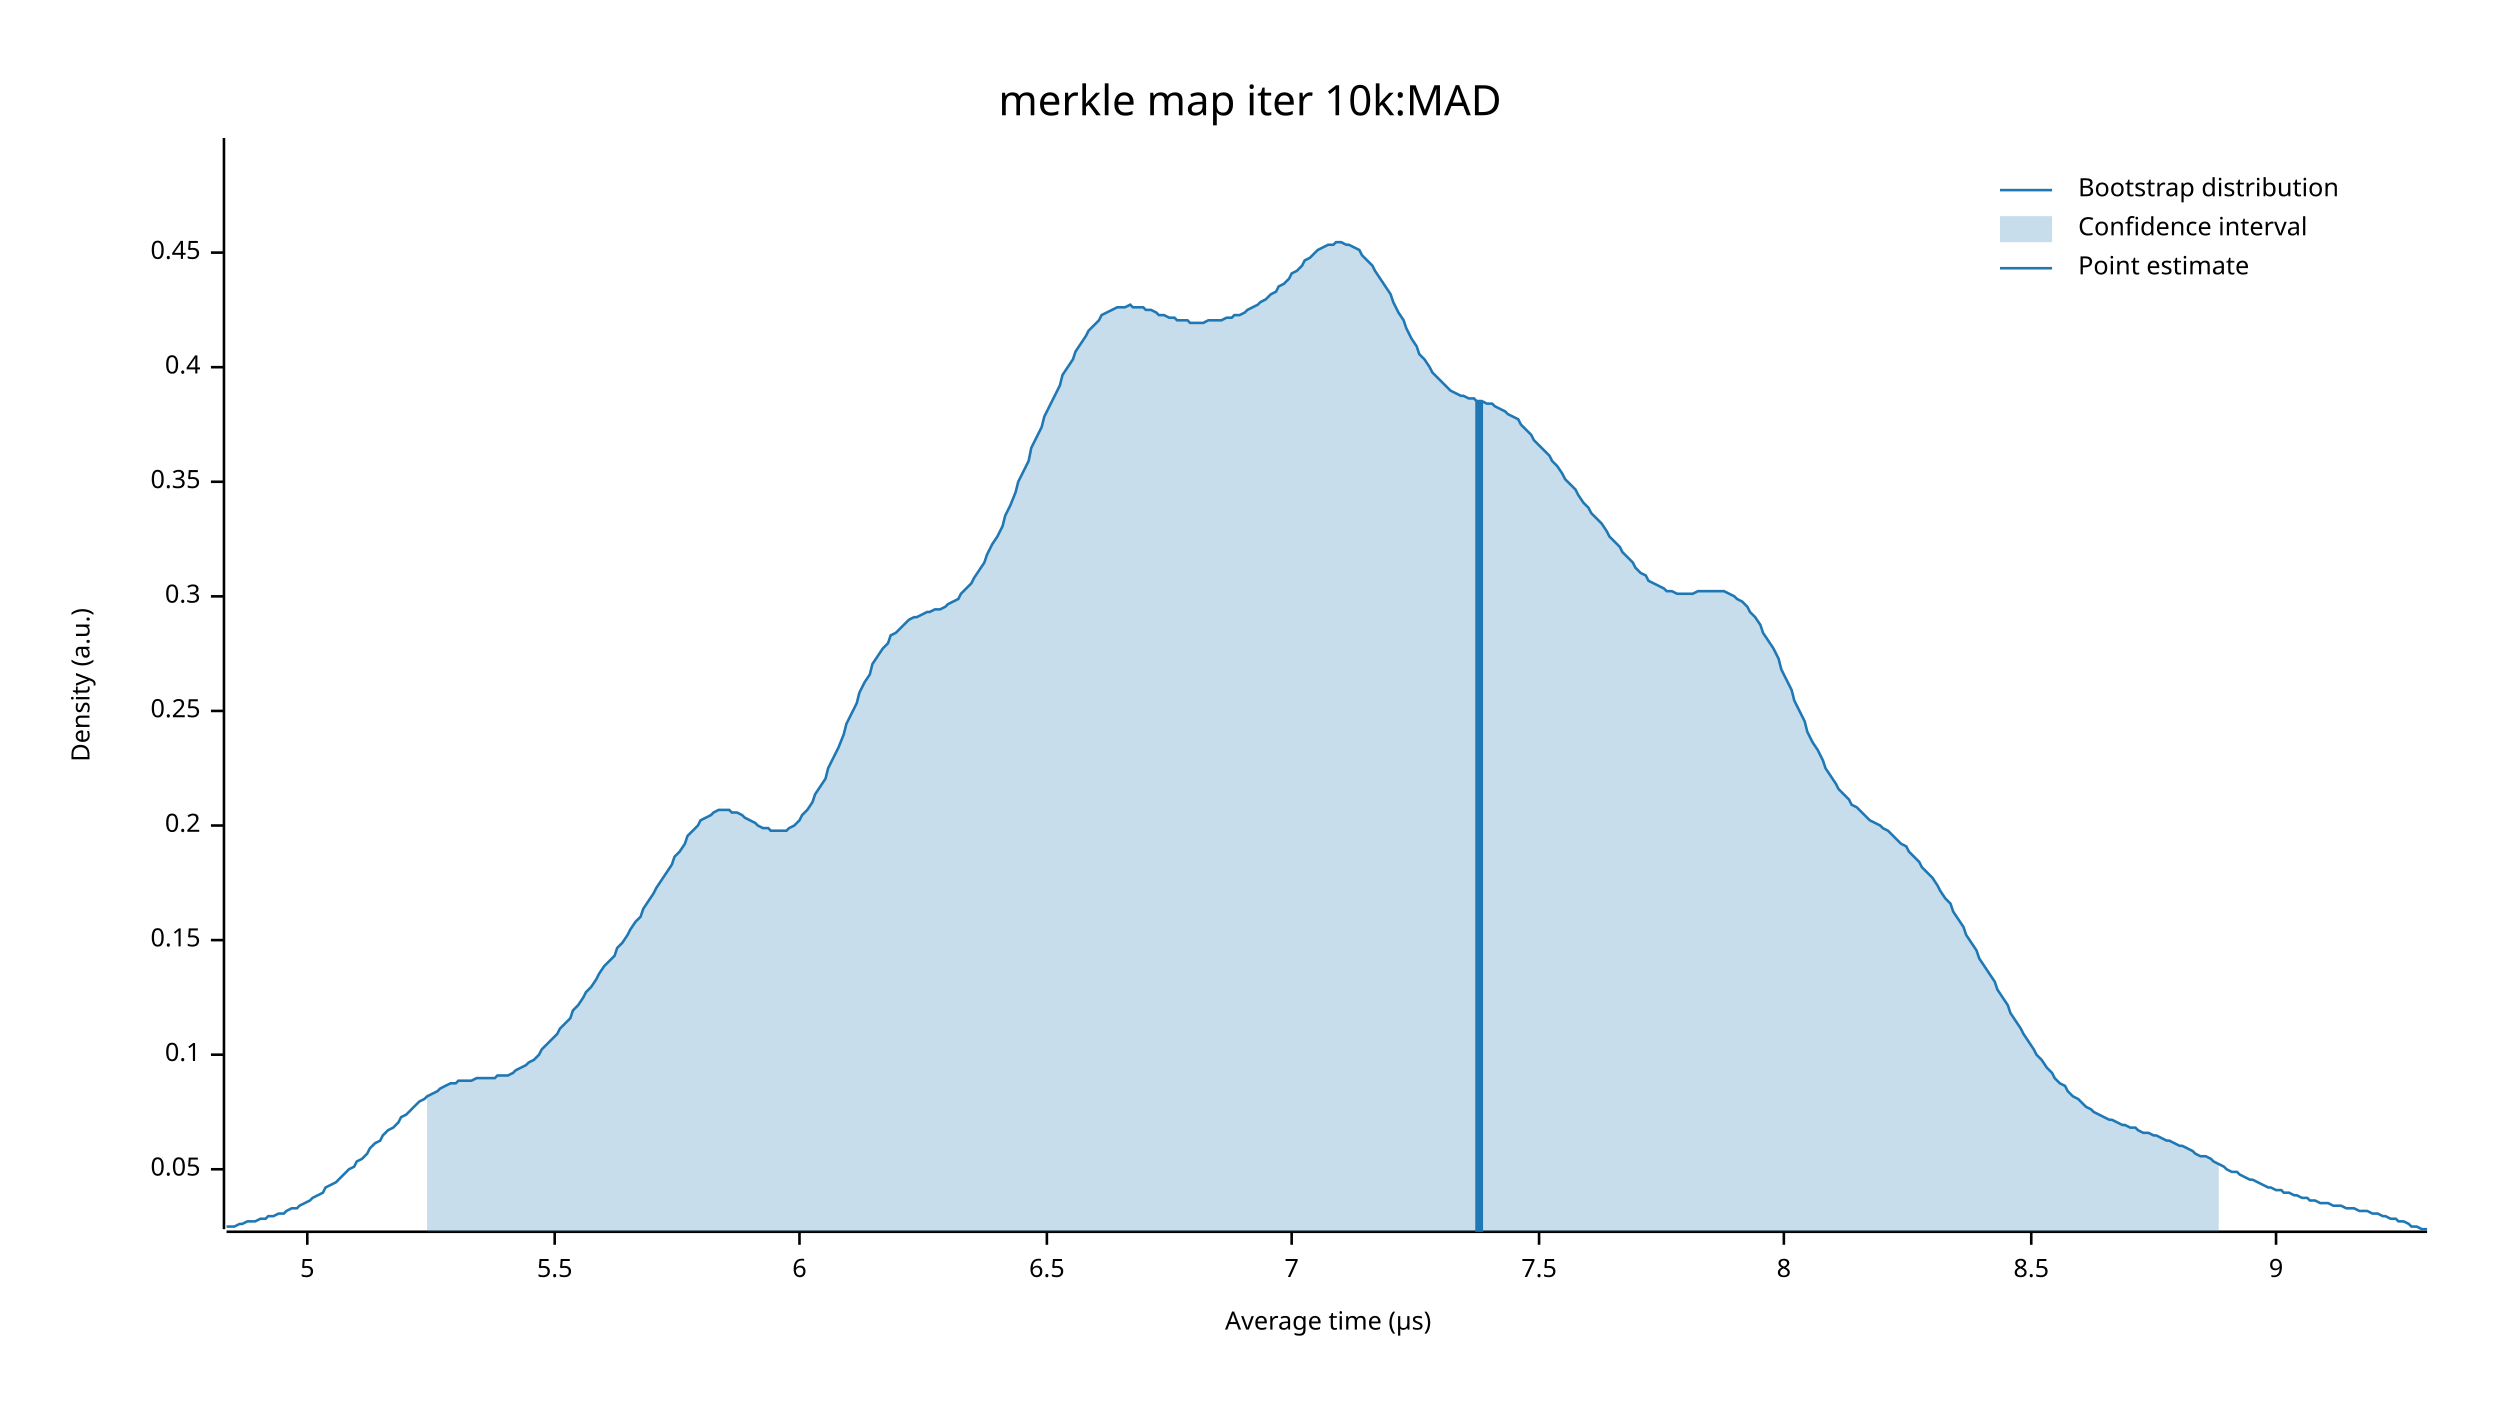
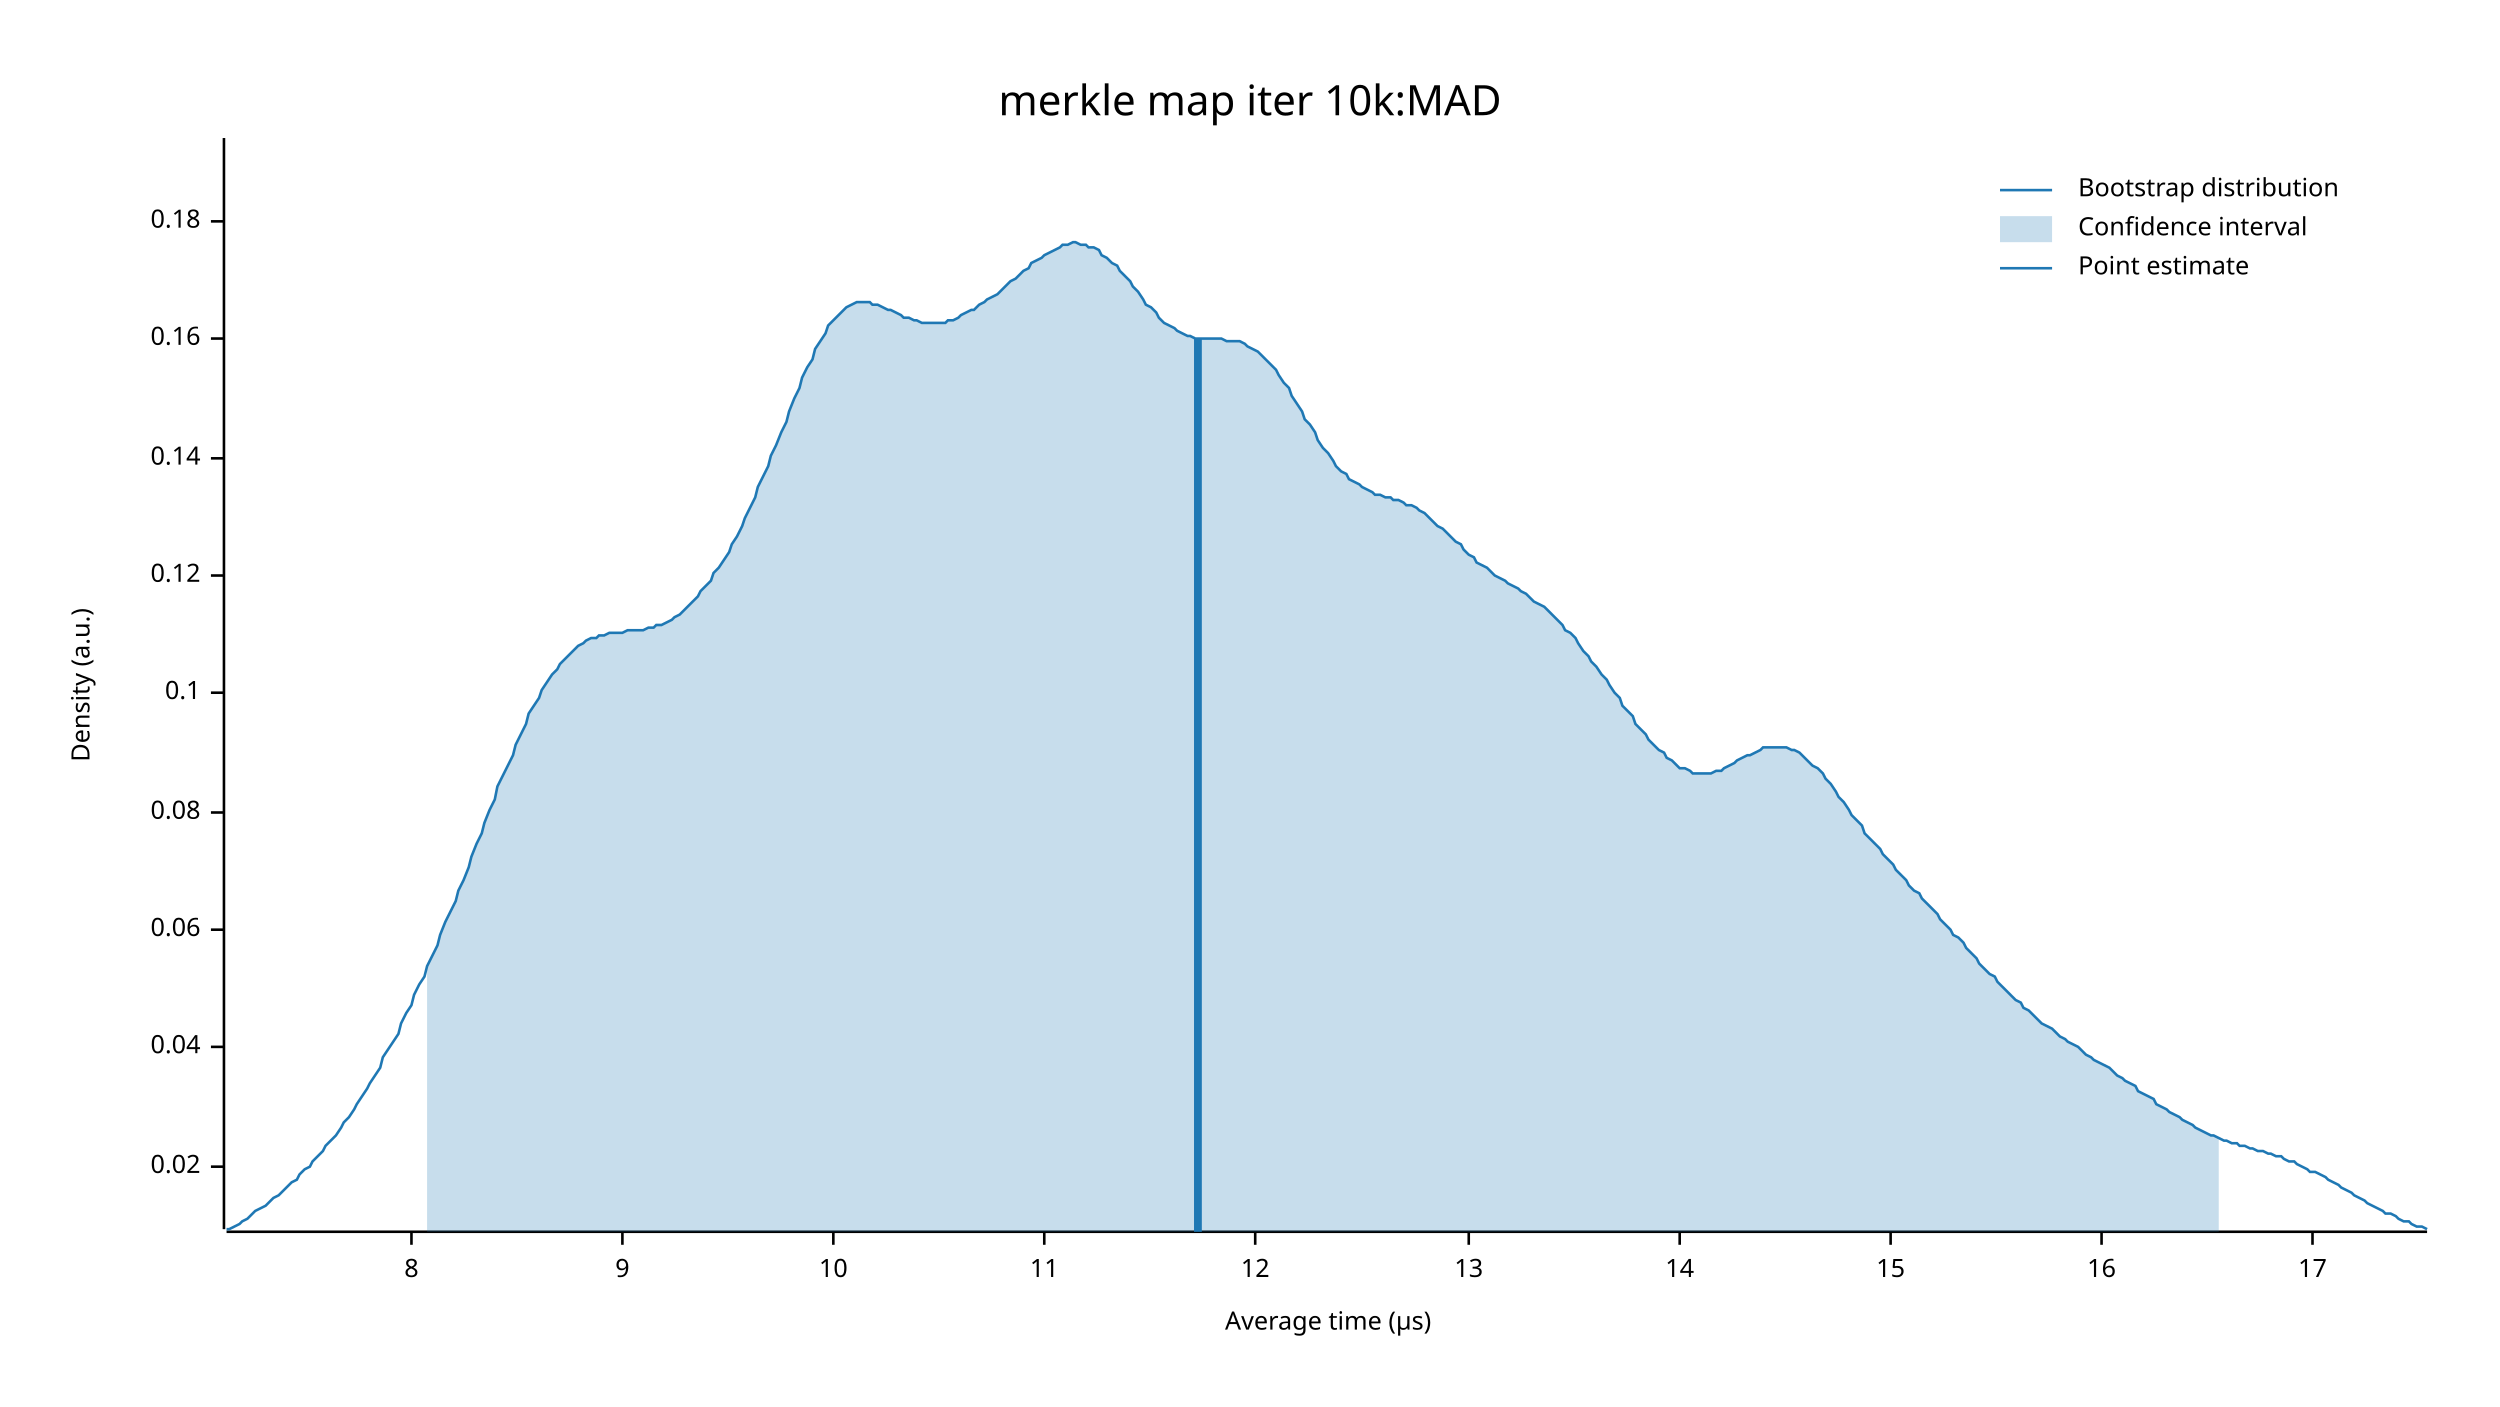
<svg xmlns="http://www.w3.org/2000/svg" width="960" height="540" viewBox="0 0 960 540">
  <text x="480" y="32" dy="0.76em" text-anchor="middle" font-family="sans-serif" font-size="16.129" opacity="1" fill="#000000">
merkle map iter 10k:MAD
</text>
  <text x="27" y="263" dy="0.76em" text-anchor="middle" font-family="sans-serif" font-size="9.677" opacity="1" fill="#000000" transform="rotate(270, 27, 263)">
Density (a.u.)
</text>
  <text x="510" y="513" dy="-0.5ex" text-anchor="middle" font-family="sans-serif" font-size="9.677" opacity="1" fill="#000000">
Average time (µs)
</text>
  <polyline fill="none" opacity="1" stroke="#000000" stroke-width="1" points="86,53 86,472 " />
-   <text x="77" y="449" dy="0.5ex" text-anchor="end" font-family="sans-serif" font-size="9.677" opacity="1" fill="#000000">
- 0.05
+   <text x="77" y="448" dy="0.5ex" text-anchor="end" font-family="sans-serif" font-size="9.677" opacity="1" fill="#000000">
+ 0.02
</text>
-   <polyline fill="none" opacity="1" stroke="#000000" stroke-width="1" points="81,449 86,449 " />
-   <text x="77" y="405" dy="0.5ex" text-anchor="end" font-family="sans-serif" font-size="9.677" opacity="1" fill="#000000">
+   <polyline fill="none" opacity="1" stroke="#000000" stroke-width="1" points="81,448 86,448 " />
+   <text x="77" y="402" dy="0.5ex" text-anchor="end" font-family="sans-serif" font-size="9.677" opacity="1" fill="#000000">
+ 0.04
+ </text>
+   <polyline fill="none" opacity="1" stroke="#000000" stroke-width="1" points="81,402 86,402 " />
+   <text x="77" y="357" dy="0.5ex" text-anchor="end" font-family="sans-serif" font-size="9.677" opacity="1" fill="#000000">
+ 0.06
+ </text>
+   <polyline fill="none" opacity="1" stroke="#000000" stroke-width="1" points="81,357 86,357 " />
+   <text x="77" y="312" dy="0.5ex" text-anchor="end" font-family="sans-serif" font-size="9.677" opacity="1" fill="#000000">
+ 0.08
+ </text>
+   <polyline fill="none" opacity="1" stroke="#000000" stroke-width="1" points="81,312 86,312 " />
+   <text x="77" y="266" dy="0.5ex" text-anchor="end" font-family="sans-serif" font-size="9.677" opacity="1" fill="#000000">
0.1
</text>
-   <polyline fill="none" opacity="1" stroke="#000000" stroke-width="1" points="81,405 86,405 " />
-   <text x="77" y="361" dy="0.5ex" text-anchor="end" font-family="sans-serif" font-size="9.677" opacity="1" fill="#000000">
- 0.15
+   <polyline fill="none" opacity="1" stroke="#000000" stroke-width="1" points="81,266 86,266 " />
+   <text x="77" y="221" dy="0.5ex" text-anchor="end" font-family="sans-serif" font-size="9.677" opacity="1" fill="#000000">
+ 0.12
</text>
-   <polyline fill="none" opacity="1" stroke="#000000" stroke-width="1" points="81,361 86,361 " />
-   <text x="77" y="317" dy="0.5ex" text-anchor="end" font-family="sans-serif" font-size="9.677" opacity="1" fill="#000000">
- 0.2
+   <polyline fill="none" opacity="1" stroke="#000000" stroke-width="1" points="81,221 86,221 " />
+   <text x="77" y="176" dy="0.5ex" text-anchor="end" font-family="sans-serif" font-size="9.677" opacity="1" fill="#000000">
+ 0.14
</text>
-   <polyline fill="none" opacity="1" stroke="#000000" stroke-width="1" points="81,317 86,317 " />
-   <text x="77" y="273" dy="0.5ex" text-anchor="end" font-family="sans-serif" font-size="9.677" opacity="1" fill="#000000">
- 0.25
+   <polyline fill="none" opacity="1" stroke="#000000" stroke-width="1" points="81,176 86,176 " />
+   <text x="77" y="130" dy="0.5ex" text-anchor="end" font-family="sans-serif" font-size="9.677" opacity="1" fill="#000000">
+ 0.16
</text>
-   <polyline fill="none" opacity="1" stroke="#000000" stroke-width="1" points="81,273 86,273 " />
-   <text x="77" y="229" dy="0.5ex" text-anchor="end" font-family="sans-serif" font-size="9.677" opacity="1" fill="#000000">
- 0.3
+   <polyline fill="none" opacity="1" stroke="#000000" stroke-width="1" points="81,130 86,130 " />
+   <text x="77" y="85" dy="0.5ex" text-anchor="end" font-family="sans-serif" font-size="9.677" opacity="1" fill="#000000">
+ 0.18
</text>
-   <polyline fill="none" opacity="1" stroke="#000000" stroke-width="1" points="81,229 86,229 " />
-   <text x="77" y="185" dy="0.5ex" text-anchor="end" font-family="sans-serif" font-size="9.677" opacity="1" fill="#000000">
- 0.35
- </text>
-   <polyline fill="none" opacity="1" stroke="#000000" stroke-width="1" points="81,185 86,185 " />
-   <text x="77" y="141" dy="0.5ex" text-anchor="end" font-family="sans-serif" font-size="9.677" opacity="1" fill="#000000">
- 0.4
- </text>
-   <polyline fill="none" opacity="1" stroke="#000000" stroke-width="1" points="81,141 86,141 " />
-   <text x="77" y="97" dy="0.5ex" text-anchor="end" font-family="sans-serif" font-size="9.677" opacity="1" fill="#000000">
- 0.45
- </text>
-   <polyline fill="none" opacity="1" stroke="#000000" stroke-width="1" points="81,97 86,97 " />
+   <polyline fill="none" opacity="1" stroke="#000000" stroke-width="1" points="81,85 86,85 " />
  <polyline fill="none" opacity="1" stroke="#000000" stroke-width="1" points="87,473 932,473 " />
-   <text x="118" y="483" dy="0.76em" text-anchor="middle" font-family="sans-serif" font-size="9.677" opacity="1" fill="#000000">
- 5
- </text>
-   <polyline fill="none" opacity="1" stroke="#000000" stroke-width="1" points="118,473 118,478 " />
-   <text x="213" y="483" dy="0.76em" text-anchor="middle" font-family="sans-serif" font-size="9.677" opacity="1" fill="#000000">
- 5.5
- </text>
-   <polyline fill="none" opacity="1" stroke="#000000" stroke-width="1" points="213,473 213,478 " />
-   <text x="307" y="483" dy="0.76em" text-anchor="middle" font-family="sans-serif" font-size="9.677" opacity="1" fill="#000000">
- 6
- </text>
-   <polyline fill="none" opacity="1" stroke="#000000" stroke-width="1" points="307,473 307,478 " />
-   <text x="402" y="483" dy="0.76em" text-anchor="middle" font-family="sans-serif" font-size="9.677" opacity="1" fill="#000000">
- 6.5
- </text>
-   <polyline fill="none" opacity="1" stroke="#000000" stroke-width="1" points="402,473 402,478 " />
-   <text x="496" y="483" dy="0.76em" text-anchor="middle" font-family="sans-serif" font-size="9.677" opacity="1" fill="#000000">
- 7
- </text>
-   <polyline fill="none" opacity="1" stroke="#000000" stroke-width="1" points="496,473 496,478 " />
-   <text x="591" y="483" dy="0.76em" text-anchor="middle" font-family="sans-serif" font-size="9.677" opacity="1" fill="#000000">
- 7.5
- </text>
-   <polyline fill="none" opacity="1" stroke="#000000" stroke-width="1" points="591,473 591,478 " />
-   <text x="685" y="483" dy="0.76em" text-anchor="middle" font-family="sans-serif" font-size="9.677" opacity="1" fill="#000000">
+   <text x="158" y="483" dy="0.76em" text-anchor="middle" font-family="sans-serif" font-size="9.677" opacity="1" fill="#000000">
8
</text>
-   <polyline fill="none" opacity="1" stroke="#000000" stroke-width="1" points="685,473 685,478 " />
-   <text x="780" y="483" dy="0.76em" text-anchor="middle" font-family="sans-serif" font-size="9.677" opacity="1" fill="#000000">
- 8.5
- </text>
-   <polyline fill="none" opacity="1" stroke="#000000" stroke-width="1" points="780,473 780,478 " />
-   <text x="874" y="483" dy="0.76em" text-anchor="middle" font-family="sans-serif" font-size="9.677" opacity="1" fill="#000000">
+   <polyline fill="none" opacity="1" stroke="#000000" stroke-width="1" points="158,473 158,478 " />
+   <text x="239" y="483" dy="0.76em" text-anchor="middle" font-family="sans-serif" font-size="9.677" opacity="1" fill="#000000">
9
</text>
-   <polyline fill="none" opacity="1" stroke="#000000" stroke-width="1" points="874,473 874,478 " />
-   <polyline fill="none" opacity="1" stroke="#1F78B4" stroke-width="1" points="87,471 88,471 90,471 92,470 93,470 95,469 97,469 98,469 100,468 102,468 103,467 105,467 107,466 109,466 110,465 112,464 114,464 115,463 117,462 119,461 120,460 122,459 124,458 125,456 127,455 129,454 131,452 132,451 134,449 136,448 137,446 139,445 141,443 142,441 144,439 146,438 147,436 149,434 151,433 153,431 154,429 156,428 158,426 159,425 161,423 163,422 164,421 166,420 168,419 169,418 171,417 173,416 175,416 176,415 178,415 180,415 181,415 183,414 185,414 186,414 188,414 190,414 191,413 193,413 195,413 197,412 198,411 200,410 202,409 203,408 205,407 207,405 208,403 210,401 212,399 214,397 215,395 217,393 219,391 220,388 222,386 224,383 225,381 227,379 229,376 230,374 232,371 234,369 236,367 237,364 239,362 241,359 242,357 244,354 246,352 247,349 249,346 251,343 252,341 254,338 256,335 258,332 259,329 261,327 263,324 264,321 266,319 268,317 269,315 271,314 273,313 274,312 276,311 278,311 280,311 281,312 283,312 285,313 286,314 288,315 290,316 291,317 293,318 295,318 296,319 298,319 300,319 302,319 303,318 305,317 307,315 308,313 310,311 312,308 313,305 315,302 317,299 318,295 320,291 322,287 324,282 325,278 327,274 329,270 330,266 332,262 334,259 335,255 337,252 339,249 341,247 342,244 344,243 346,241 347,240 349,238 351,237 352,237 354,236 356,235 357,235 359,234 361,234 363,233 364,232 366,231 368,230 369,228 371,226 373,224 374,222 376,219 378,216 379,213 381,209 383,206 385,202 386,198 388,194 390,189 391,185 393,181 395,177 396,172 398,168 400,164 401,160 403,156 405,152 407,148 408,144 410,141 412,138 413,135 415,132 417,129 418,127 420,125 422,123 423,121 425,120 427,119 429,118 430,118 432,118 434,117 435,118 437,118 439,118 440,119 442,119 444,120 445,121 447,121 449,122 451,122 452,123 454,123 456,123 457,124 459,124 461,124 462,124 464,123 466,123 468,123 469,123 471,122 473,122 474,121 476,121 478,120 479,119 481,118 483,117 484,116 486,115 488,113 490,112 491,110 493,109 495,107 496,105 498,104 500,102 501,100 503,99 505,97 506,96 508,95 510,94 512,94 513,93 515,93 517,94 518,94 520,95 522,96 523,98 525,100 527,102 528,104 530,107 532,110 534,113 535,116 537,120 539,123 540,126 542,130 544,133 545,136 547,138 549,141 550,143 552,145 554,147 556,149 557,150 559,151 561,152 562,152 564,153 566,153 567,154 569,154 571,155 573,155 574,156 576,157 578,158 579,159 581,160 583,161 584,163 586,165 588,167 589,169 591,171 593,173 595,175 596,177 598,179 600,182 601,184 603,186 605,188 606,190 608,193 610,195 611,197 613,199 615,201 617,204 618,206 620,208 622,210 623,212 625,214 627,216 628,218 630,220 632,221 633,223 635,224 637,225 639,226 640,227 642,227 644,228 645,228 647,228 649,228 650,228 652,227 654,227 655,227 657,227 659,227 661,227 662,227 664,228 666,229 667,230 669,231 671,233 672,235 674,237 676,240 677,243 679,246 681,249 683,253 684,257 686,261 688,265 689,269 691,273 693,277 694,281 696,285 698,288 700,292 701,295 703,298 705,301 706,303 708,305 710,307 711,309 713,310 715,312 716,313 718,315 720,316 722,317 723,318 725,319 727,321 728,322 730,324 732,325 733,327 735,329 737,331 738,333 740,335 742,337 744,340 745,342 747,345 749,347 750,350 752,353 754,356 755,359 757,362 759,365 760,368 762,371 764,374 766,377 767,380 769,383 771,386 772,389 774,392 776,395 777,397 779,400 781,403 782,405 784,407 786,410 788,412 789,414 791,416 793,417 794,419 796,421 798,422 799,423 801,425 803,426 804,427 806,428 808,429 810,430 811,430 813,431 815,432 816,432 818,433 820,433 821,434 823,435 825,435 827,436 828,436 830,437 832,438 833,438 835,439 837,440 838,440 840,441 842,442 843,443 845,444 847,444 849,445 850,446 852,447 854,448 855,449 857,450 859,450 860,451 862,452 864,453 865,453 867,454 869,455 871,456 872,456 874,457 876,457 877,458 879,458 881,459 882,459 884,460 886,460 887,461 889,461 891,462 893,462 894,462 896,463 898,463 899,463 901,464 903,464 904,464 906,465 908,465 909,465 911,466 913,466 915,467 916,467 918,468 920,468 921,469 923,469 925,470 926,471 928,471 930,472 932,472 " />
-   <polygon opacity="0.25" fill="#1F78B4" points="164,421 166,420 168,419 169,418 171,417 173,416 175,416 176,415 178,415 180,415 181,415 183,414 185,414 186,414 188,414 190,414 191,413 193,413 195,413 197,412 198,411 200,410 202,409 203,408 205,407 207,405 208,403 210,401 212,399 214,397 215,395 217,393 219,391 220,388 222,386 224,383 225,381 227,379 229,376 230,374 232,371 234,369 236,367 237,364 239,362 241,359 242,357 244,354 246,352 247,349 249,346 251,343 252,341 254,338 256,335 258,332 259,329 261,327 263,324 264,321 266,319 268,317 269,315 271,314 273,313 274,312 276,311 278,311 280,311 281,312 283,312 285,313 286,314 288,315 290,316 291,317 293,318 295,318 296,319 298,319 300,319 302,319 303,318 305,317 307,315 308,313 310,311 312,308 313,305 315,302 317,299 318,295 320,291 322,287 324,282 325,278 327,274 329,270 330,266 332,262 334,259 335,255 337,252 339,249 341,247 342,244 344,243 346,241 347,240 349,238 351,237 352,237 354,236 356,235 357,235 359,234 361,234 363,233 364,232 366,231 368,230 369,228 371,226 373,224 374,222 376,219 378,216 379,213 381,209 383,206 385,202 386,198 388,194 390,189 391,185 393,181 395,177 396,172 398,168 400,164 401,160 403,156 405,152 407,148 408,144 410,141 412,138 413,135 415,132 417,129 418,127 420,125 422,123 423,121 425,120 427,119 429,118 430,118 432,118 434,117 435,118 437,118 439,118 440,119 442,119 444,120 445,121 447,121 449,122 451,122 452,123 454,123 456,123 457,124 459,124 461,124 462,124 464,123 466,123 468,123 469,123 471,122 473,122 474,121 476,121 478,120 479,119 481,118 483,117 484,116 486,115 488,113 490,112 491,110 493,109 495,107 496,105 498,104 500,102 501,100 503,99 505,97 506,96 508,95 510,94 512,94 513,93 515,93 517,94 518,94 520,95 522,96 523,98 525,100 527,102 528,104 530,107 532,110 534,113 535,116 537,120 539,123 540,126 542,130 544,133 545,136 547,138 549,141 550,143 552,145 554,147 556,149 557,150 559,151 561,152 562,152 564,153 566,153 567,154 569,154 571,155 573,155 574,156 576,157 578,158 579,159 581,160 583,161 584,163 586,165 588,167 589,169 591,171 593,173 595,175 596,177 598,179 600,182 601,184 603,186 605,188 606,190 608,193 610,195 611,197 613,199 615,201 617,204 618,206 620,208 622,210 623,212 625,214 627,216 628,218 630,220 632,221 633,223 635,224 637,225 639,226 640,227 642,227 644,228 645,228 647,228 649,228 650,228 652,227 654,227 655,227 657,227 659,227 661,227 662,227 664,228 666,229 667,230 669,231 671,233 672,235 674,237 676,240 677,243 679,246 681,249 683,253 684,257 686,261 688,265 689,269 691,273 693,277 694,281 696,285 698,288 700,292 701,295 703,298 705,301 706,303 708,305 710,307 711,309 713,310 715,312 716,313 718,315 720,316 722,317 723,318 725,319 727,321 728,322 730,324 732,325 733,327 735,329 737,331 738,333 740,335 742,337 744,340 745,342 747,345 749,347 750,350 752,353 754,356 755,359 757,362 759,365 760,368 762,371 764,374 766,377 767,380 769,383 771,386 772,389 774,392 776,395 777,397 779,400 781,403 782,405 784,407 786,410 788,412 789,414 791,416 793,417 794,419 796,421 798,422 799,423 801,425 803,426 804,427 806,428 808,429 810,430 811,430 813,431 815,432 816,432 818,433 820,433 821,434 823,435 825,435 827,436 828,436 830,437 832,438 833,438 835,439 837,440 838,440 840,441 842,442 843,443 845,444 847,444 849,445 850,446 852,447 852,473 164,473 " />
-   <polyline fill="none" opacity="1" stroke="#1F78B4" stroke-width="3" points="568,473 568,154 " />
+   <polyline fill="none" opacity="1" stroke="#000000" stroke-width="1" points="239,473 239,478 " />
+   <text x="320" y="483" dy="0.76em" text-anchor="middle" font-family="sans-serif" font-size="9.677" opacity="1" fill="#000000">
+ 10
+ </text>
+   <polyline fill="none" opacity="1" stroke="#000000" stroke-width="1" points="320,473 320,478 " />
+   <text x="401" y="483" dy="0.76em" text-anchor="middle" font-family="sans-serif" font-size="9.677" opacity="1" fill="#000000">
+ 11
+ </text>
+   <polyline fill="none" opacity="1" stroke="#000000" stroke-width="1" points="401,473 401,478 " />
+   <text x="482" y="483" dy="0.76em" text-anchor="middle" font-family="sans-serif" font-size="9.677" opacity="1" fill="#000000">
+ 12
+ </text>
+   <polyline fill="none" opacity="1" stroke="#000000" stroke-width="1" points="482,473 482,478 " />
+   <text x="564" y="483" dy="0.76em" text-anchor="middle" font-family="sans-serif" font-size="9.677" opacity="1" fill="#000000">
+ 13
+ </text>
+   <polyline fill="none" opacity="1" stroke="#000000" stroke-width="1" points="564,473 564,478 " />
+   <text x="645" y="483" dy="0.76em" text-anchor="middle" font-family="sans-serif" font-size="9.677" opacity="1" fill="#000000">
+ 14
+ </text>
+   <polyline fill="none" opacity="1" stroke="#000000" stroke-width="1" points="645,473 645,478 " />
+   <text x="726" y="483" dy="0.76em" text-anchor="middle" font-family="sans-serif" font-size="9.677" opacity="1" fill="#000000">
+ 15
+ </text>
+   <polyline fill="none" opacity="1" stroke="#000000" stroke-width="1" points="726,473 726,478 " />
+   <text x="807" y="483" dy="0.76em" text-anchor="middle" font-family="sans-serif" font-size="9.677" opacity="1" fill="#000000">
+ 16
+ </text>
+   <polyline fill="none" opacity="1" stroke="#000000" stroke-width="1" points="807,473 807,478 " />
+   <text x="888" y="483" dy="0.76em" text-anchor="middle" font-family="sans-serif" font-size="9.677" opacity="1" fill="#000000">
+ 17
+ </text>
+   <polyline fill="none" opacity="1" stroke="#000000" stroke-width="1" points="888,473 888,478 " />
+   <polyline fill="none" opacity="1" stroke="#1F78B4" stroke-width="1" points="87,472 88,472 90,471 92,470 93,469 95,468 97,466 98,465 100,464 102,463 103,462 105,460 107,459 109,457 110,456 112,454 114,453 115,451 117,449 119,448 120,446 122,444 124,442 125,440 127,438 129,436 131,433 132,431 134,429 136,426 137,424 139,421 141,418 142,416 144,413 146,410 147,406 149,403 151,400 153,397 154,393 156,389 158,386 159,382 161,378 163,375 164,371 166,367 168,363 169,359 171,354 173,350 175,346 176,342 178,338 180,333 181,329 183,324 185,320 186,316 188,311 190,307 191,302 193,298 195,294 197,290 198,286 200,282 202,278 203,274 205,271 207,268 208,265 210,262 212,259 214,257 215,255 217,253 219,251 220,250 222,248 224,247 225,246 227,245 229,245 230,244 232,244 234,243 236,243 237,243 239,243 241,242 242,242 244,242 246,242 247,242 249,241 251,241 252,240 254,240 256,239 258,238 259,237 261,236 263,234 264,233 266,231 268,229 269,227 271,225 273,223 274,220 276,218 278,215 280,212 281,209 283,206 285,202 286,199 288,195 290,191 291,187 293,183 295,179 296,175 298,171 300,166 302,162 303,158 305,153 307,149 308,145 310,141 312,138 313,134 315,131 317,128 318,125 320,123 322,121 324,119 325,118 327,117 329,116 330,116 332,116 334,116 335,117 337,117 339,118 341,119 342,119 344,120 346,121 347,122 349,122 351,123 352,123 354,124 356,124 357,124 359,124 361,124 363,124 364,123 366,123 368,122 369,121 371,120 373,119 374,119 376,117 378,116 379,115 381,114 383,113 385,111 386,110 388,108 390,107 391,106 393,104 395,103 396,101 398,100 400,99 401,98 403,97 405,96 407,95 408,94 410,94 412,93 413,93 415,94 417,94 418,95 420,95 422,96 423,98 425,99 427,101 429,102 430,104 432,106 434,108 435,110 437,112 439,115 440,117 442,118 444,120 445,122 447,124 449,125 451,126 452,127 454,128 456,129 457,129 459,130 461,130 462,130 464,130 466,130 468,130 469,130 471,131 473,131 474,131 476,131 478,132 479,133 481,134 483,135 484,136 486,138 488,140 490,142 491,144 493,147 495,149 496,152 498,155 500,158 501,161 503,163 505,166 506,169 508,172 510,174 512,177 513,179 515,181 517,182 518,184 520,185 522,186 523,187 525,188 527,189 528,190 530,190 532,191 534,191 535,192 537,192 539,193 540,194 542,194 544,195 545,196 547,197 549,199 550,200 552,202 554,203 556,205 557,206 559,208 561,209 562,211 564,213 566,214 567,216 569,217 571,218 573,220 574,221 576,222 578,223 579,224 581,225 583,226 584,227 586,228 588,230 589,231 591,232 593,233 595,235 596,236 598,238 600,240 601,242 603,243 605,245 606,247 608,250 610,252 611,254 613,256 615,259 617,261 618,263 620,266 622,268 623,271 625,273 627,275 628,278 630,280 632,282 633,284 635,286 637,288 639,289 640,291 642,292 644,294 645,295 647,295 649,296 650,297 652,297 654,297 655,297 657,297 659,296 661,296 662,295 664,294 666,293 667,292 669,291 671,290 672,290 674,289 676,288 677,287 679,287 681,287 683,287 684,287 686,287 688,288 689,288 691,289 693,291 694,292 696,294 698,295 700,297 701,299 703,301 705,304 706,306 708,308 710,311 711,313 713,315 715,317 716,320 718,322 720,324 722,326 723,328 725,330 727,332 728,334 730,336 732,338 733,340 735,342 737,343 738,345 740,347 742,349 744,351 745,353 747,355 749,357 750,359 752,360 754,362 755,364 757,366 759,368 760,370 762,372 764,374 766,375 767,377 769,379 771,381 772,382 774,384 776,385 777,387 779,388 781,390 782,391 784,393 786,394 788,395 789,396 791,398 793,399 794,400 796,401 798,402 799,403 801,405 803,406 804,407 806,408 808,409 810,410 811,411 813,413 815,414 816,415 818,416 820,417 821,419 823,420 825,421 827,422 828,424 830,425 832,426 833,427 835,428 837,429 838,430 840,431 842,432 843,433 845,434 847,435 849,436 850,436 852,437 854,438 855,438 857,439 859,439 860,440 862,440 864,441 865,441 867,442 869,442 871,443 872,443 874,444 876,444 877,445 879,446 881,446 882,447 884,448 886,449 887,450 889,450 891,451 893,452 894,453 896,454 898,455 899,456 901,457 903,458 904,459 906,460 908,461 909,462 911,463 913,464 915,465 916,466 918,466 920,467 921,468 923,469 925,469 926,470 928,471 930,471 932,472 " />
+   <polygon opacity="0.25" fill="#1F78B4" points="164,371 166,367 168,363 169,359 171,354 173,350 175,346 176,342 178,338 180,333 181,329 183,324 185,320 186,316 188,311 190,307 191,302 193,298 195,294 197,290 198,286 200,282 202,278 203,274 205,271 207,268 208,265 210,262 212,259 214,257 215,255 217,253 219,251 220,250 222,248 224,247 225,246 227,245 229,245 230,244 232,244 234,243 236,243 237,243 239,243 241,242 242,242 244,242 246,242 247,242 249,241 251,241 252,240 254,240 256,239 258,238 259,237 261,236 263,234 264,233 266,231 268,229 269,227 271,225 273,223 274,220 276,218 278,215 280,212 281,209 283,206 285,202 286,199 288,195 290,191 291,187 293,183 295,179 296,175 298,171 300,166 302,162 303,158 305,153 307,149 308,145 310,141 312,138 313,134 315,131 317,128 318,125 320,123 322,121 324,119 325,118 327,117 329,116 330,116 332,116 334,116 335,117 337,117 339,118 341,119 342,119 344,120 346,121 347,122 349,122 351,123 352,123 354,124 356,124 357,124 359,124 361,124 363,124 364,123 366,123 368,122 369,121 371,120 373,119 374,119 376,117 378,116 379,115 381,114 383,113 385,111 386,110 388,108 390,107 391,106 393,104 395,103 396,101 398,100 400,99 401,98 403,97 405,96 407,95 408,94 410,94 412,93 413,93 415,94 417,94 418,95 420,95 422,96 423,98 425,99 427,101 429,102 430,104 432,106 434,108 435,110 437,112 439,115 440,117 442,118 444,120 445,122 447,124 449,125 451,126 452,127 454,128 456,129 457,129 459,130 461,130 462,130 464,130 466,130 468,130 469,130 471,131 473,131 474,131 476,131 478,132 479,133 481,134 483,135 484,136 486,138 488,140 490,142 491,144 493,147 495,149 496,152 498,155 500,158 501,161 503,163 505,166 506,169 508,172 510,174 512,177 513,179 515,181 517,182 518,184 520,185 522,186 523,187 525,188 527,189 528,190 530,190 532,191 534,191 535,192 537,192 539,193 540,194 542,194 544,195 545,196 547,197 549,199 550,200 552,202 554,203 556,205 557,206 559,208 561,209 562,211 564,213 566,214 567,216 569,217 571,218 573,220 574,221 576,222 578,223 579,224 581,225 583,226 584,227 586,228 588,230 589,231 591,232 593,233 595,235 596,236 598,238 600,240 601,242 603,243 605,245 606,247 608,250 610,252 611,254 613,256 615,259 617,261 618,263 620,266 622,268 623,271 625,273 627,275 628,278 630,280 632,282 633,284 635,286 637,288 639,289 640,291 642,292 644,294 645,295 647,295 649,296 650,297 652,297 654,297 655,297 657,297 659,296 661,296 662,295 664,294 666,293 667,292 669,291 671,290 672,290 674,289 676,288 677,287 679,287 681,287 683,287 684,287 686,287 688,288 689,288 691,289 693,291 694,292 696,294 698,295 700,297 701,299 703,301 705,304 706,306 708,308 710,311 711,313 713,315 715,317 716,320 718,322 720,324 722,326 723,328 725,330 727,332 728,334 730,336 732,338 733,340 735,342 737,343 738,345 740,347 742,349 744,351 745,353 747,355 749,357 750,359 752,360 754,362 755,364 757,366 759,368 760,370 762,372 764,374 766,375 767,377 769,379 771,381 772,382 774,384 776,385 777,387 779,388 781,390 782,391 784,393 786,394 788,395 789,396 791,398 793,399 794,400 796,401 798,402 799,403 801,405 803,406 804,407 806,408 808,409 810,410 811,411 813,413 815,414 816,415 818,416 820,417 821,419 823,420 825,421 827,422 828,424 830,425 832,426 833,427 835,428 837,429 838,430 840,431 842,432 843,433 845,434 847,435 849,436 850,436 852,437 852,473 164,473 " />
+   <polyline fill="none" opacity="1" stroke="#1F78B4" stroke-width="3" points="460,473 460,130 " />
  <text x="798" y="68" dy="0.76em" text-anchor="start" font-family="sans-serif" font-size="9.677" opacity="1" fill="#000000">
Bootstrap distribution
</text>
  <text x="798" y="83" dy="0.76em" text-anchor="start" font-family="sans-serif" font-size="9.677" opacity="1" fill="#000000">
Confidence interval
</text>
  <text x="798" y="98" dy="0.76em" text-anchor="start" font-family="sans-serif" font-size="9.677" opacity="1" fill="#000000">
Point estimate
</text>
  <polyline fill="none" opacity="1" stroke="#1F78B4" stroke-width="1" points="768,73 788,73 " />
  <rect x="768" y="83" width="20" height="10" opacity="0.25" fill="#1F78B4" stroke="none" />
  <polyline fill="none" opacity="1" stroke="#1F78B4" stroke-width="1" points="768,103 788,103 " />
</svg>
